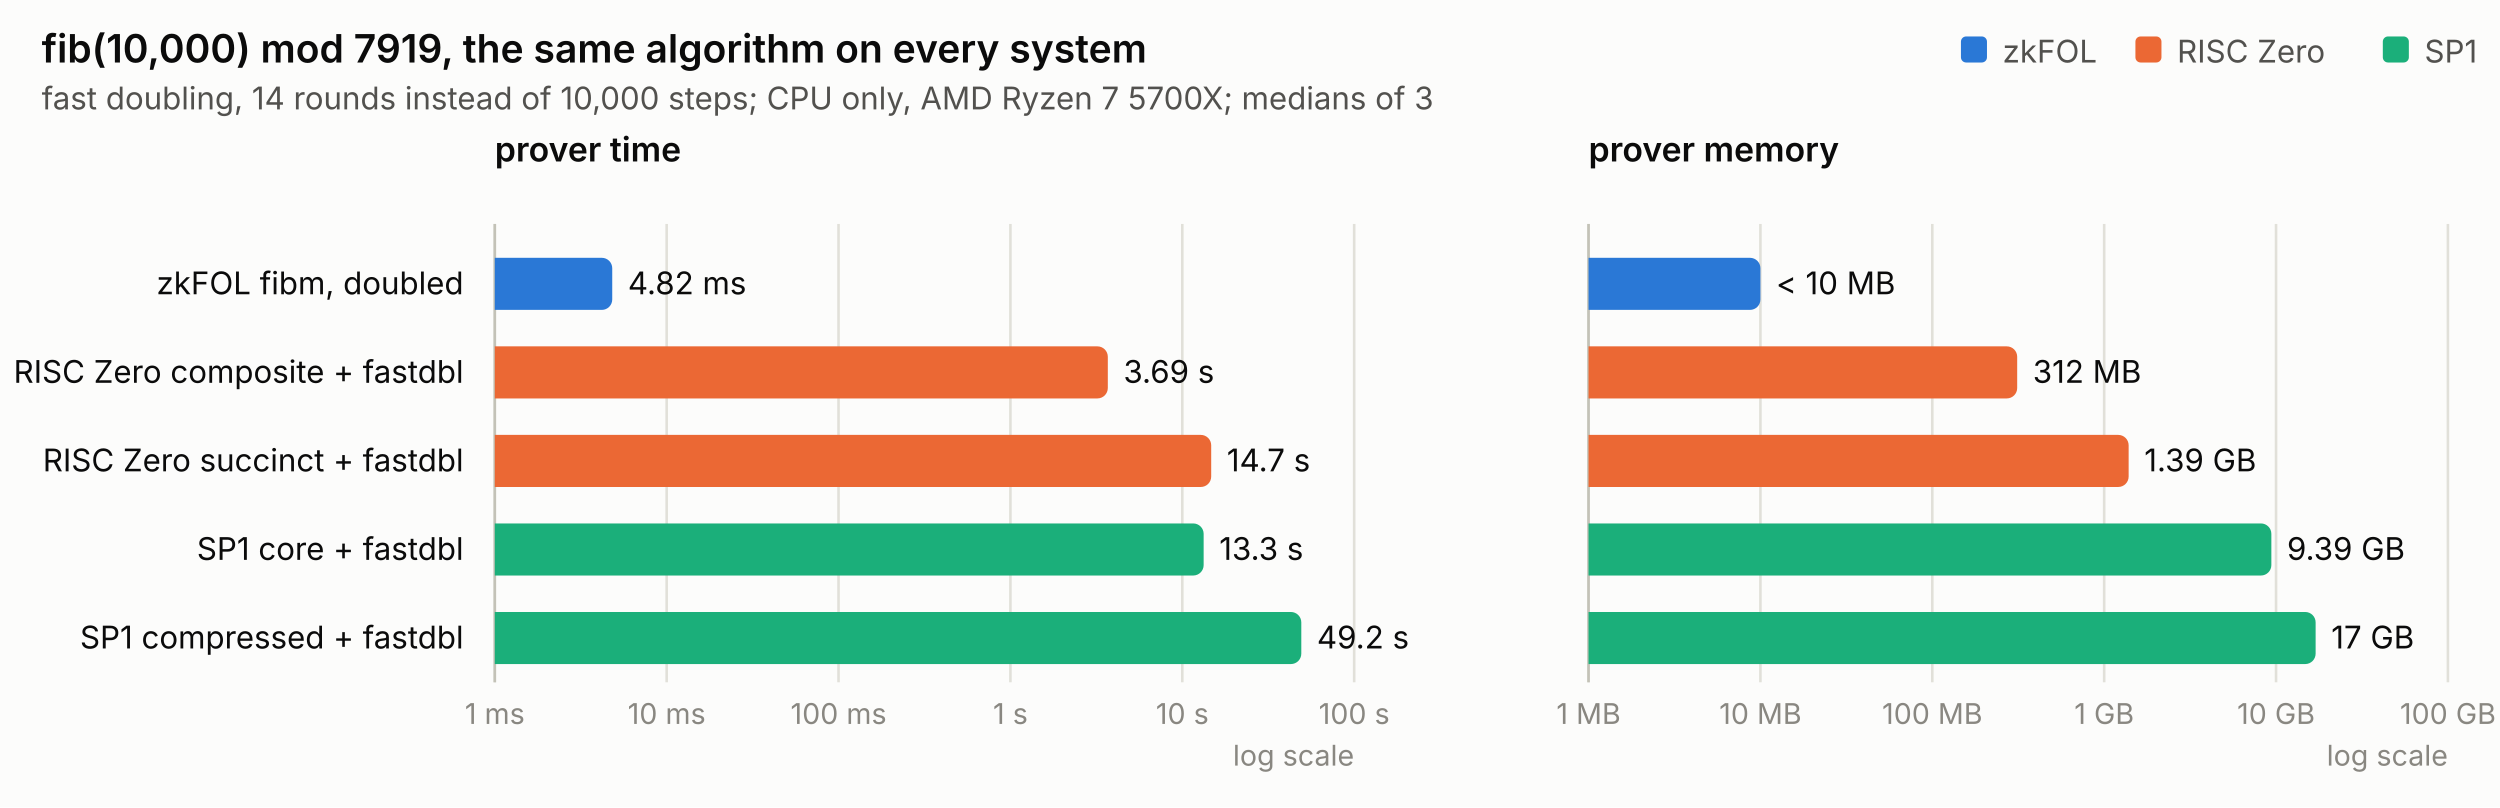
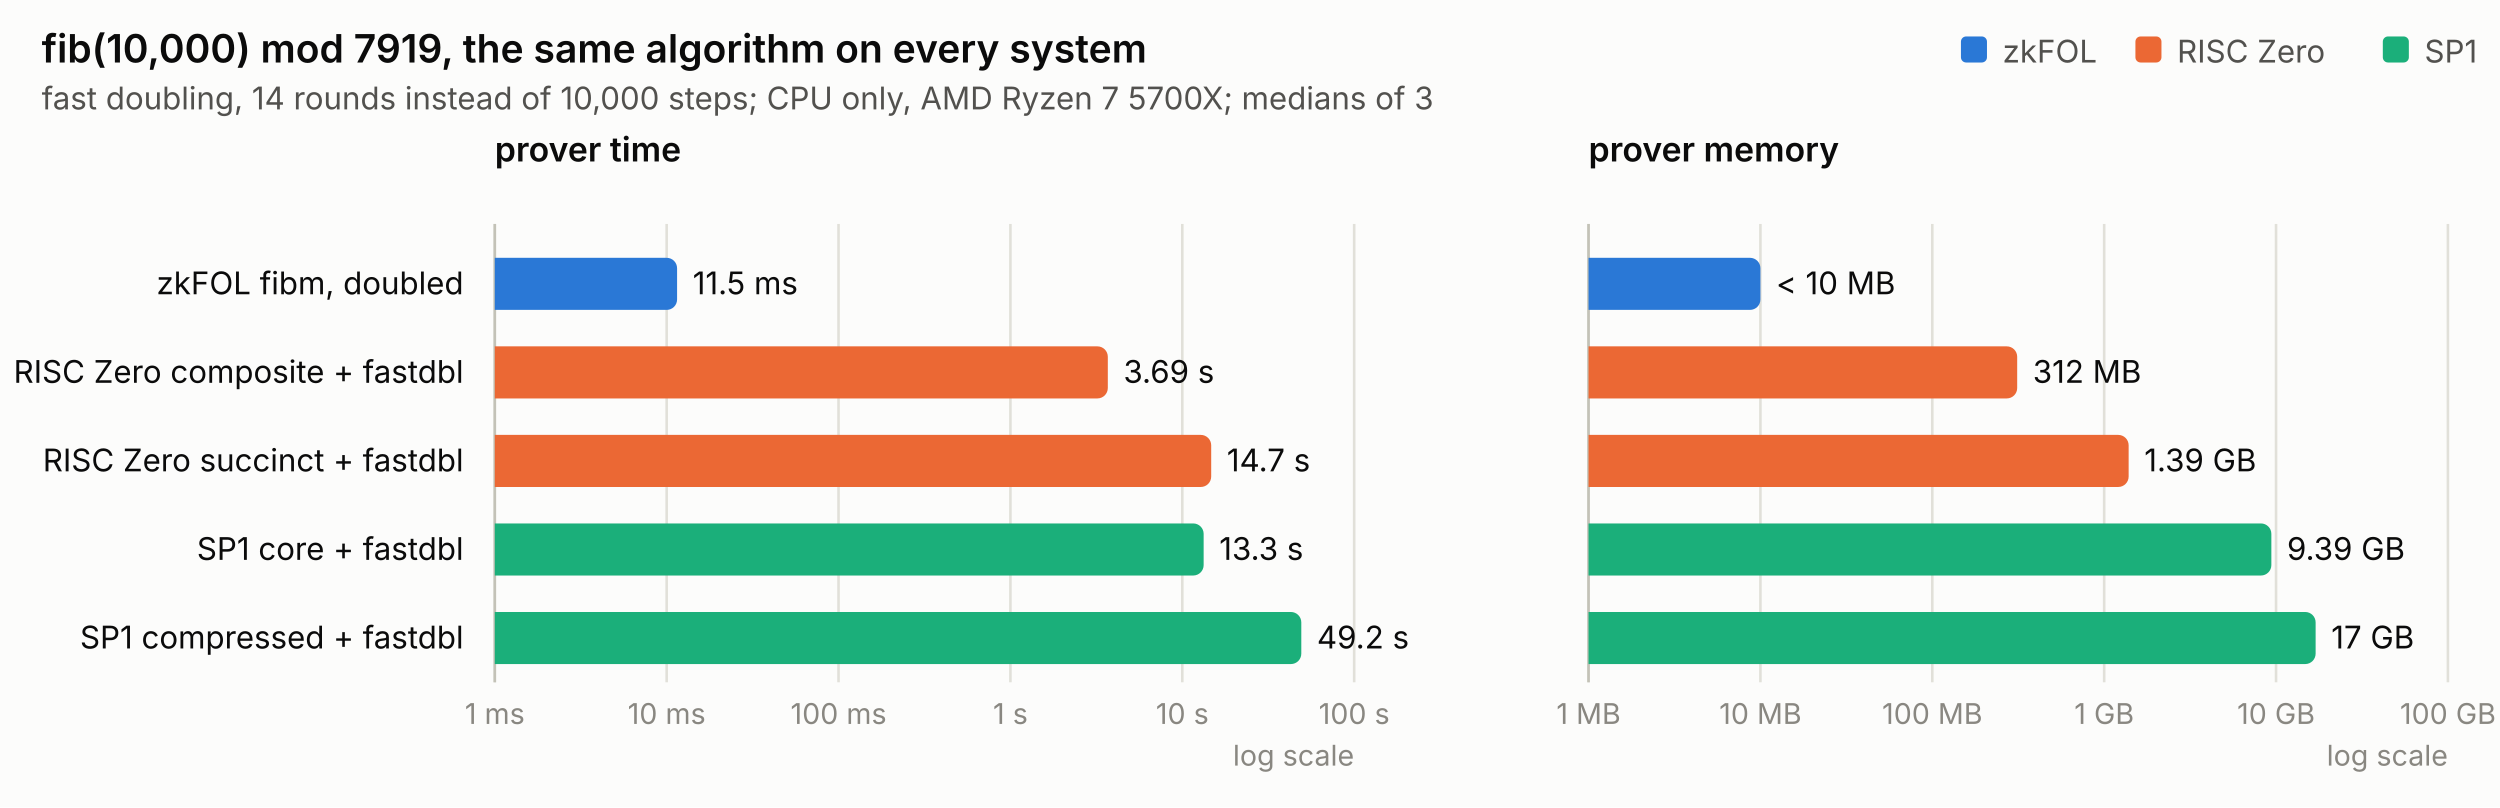
<svg xmlns="http://www.w3.org/2000/svg" width="960" height="310" viewBox="0 0 960 310" font-family="system-ui, -apple-system, 'Segoe UI', sans-serif">
  <rect width="960" height="310" fill="#fcfcfb" />
  <text x="16" y="24" font-size="15" font-weight="600" fill="#0b0b0b">fib(10,000) mod 7919, the same algorithm on every system</text>
  <text x="16" y="42" font-size="12" fill="#52514e">fast doubling, 14 rounds instead of 10,000 steps; CPU only, AMD Ryzen 7 5700X; medians of 3</text>
  <text x="931" y="24" font-size="12" fill="#52514e">SP1</text>
  <rect x="915" y="14" width="10" height="10" rx="2" fill="#1baf7a" />
  <text x="836" y="24" font-size="12" fill="#52514e">RISC Zero</text>
  <rect x="820" y="14" width="10" height="10" rx="2" fill="#eb6834" />
  <text x="769" y="24" font-size="12" fill="#52514e">zkFOL</text>
  <rect x="753" y="14" width="10" height="10" rx="2" fill="#2a78d6" />
  <text x="178" y="113.0" font-size="12" text-anchor="end" fill="#0b0b0b">zkFOL fibm, doubled</text>
  <text x="178" y="147.0" font-size="12" text-anchor="end" fill="#0b0b0b">RISC Zero composite + fastdbl</text>
  <text x="178" y="181.0" font-size="12" text-anchor="end" fill="#0b0b0b">RISC Zero succinct + fastdbl</text>
  <text x="178" y="215.0" font-size="12" text-anchor="end" fill="#0b0b0b">SP1 core + fastdbl</text>
  <text x="178" y="249.0" font-size="12" text-anchor="end" fill="#0b0b0b">SP1 compressed + fastdbl</text>
  <text x="190" y="62" font-size="13" font-weight="600" fill="#0b0b0b">prover time</text>
  <line x1="190.0" y1="86" x2="190.0" y2="262" stroke="#e1e0d9" stroke-width="1" />
  <text x="190.0" y="278" font-size="11" text-anchor="middle" fill="#898781">1 ms</text>
  <line x1="256.0" y1="86" x2="256.0" y2="262" stroke="#e1e0d9" stroke-width="1" />
  <text x="256.0" y="278" font-size="11" text-anchor="middle" fill="#898781">10 ms</text>
  <line x1="322.0" y1="86" x2="322.0" y2="262" stroke="#e1e0d9" stroke-width="1" />
  <text x="322.0" y="278" font-size="11" text-anchor="middle" fill="#898781">100 ms</text>
  <line x1="388.0" y1="86" x2="388.0" y2="262" stroke="#e1e0d9" stroke-width="1" />
  <text x="388.0" y="278" font-size="11" text-anchor="middle" fill="#898781">1 s</text>
  <line x1="454.0" y1="86" x2="454.0" y2="262" stroke="#e1e0d9" stroke-width="1" />
  <text x="454.0" y="278" font-size="11" text-anchor="middle" fill="#898781">10 s</text>
  <line x1="520.0" y1="86" x2="520.0" y2="262" stroke="#e1e0d9" stroke-width="1" />
  <text x="520.0" y="278" font-size="11" text-anchor="middle" fill="#898781">100 s</text>
  <line x1="190" y1="86" x2="190" y2="262" stroke="#c3c2b7" stroke-width="1" />
-   <path d="M190,99.0 h41.1 a4,4 0 0 1 4,4 v12 a4,4 0 0 1 -4,4 h-41.1 z" fill="#2a78d6" />
-   <text x="241.1" y="113.0" font-size="12" fill="#0b0b0b">4.82 ms</text>
+   <path d="M190,99.0 h66.0 a4,4 0 0 1 4,4 v12 a4,4 0 0 1 -4,4 h-66.0 z" fill="#2a78d6" />
+   <text x="266.0" y="113.0" font-size="12" fill="#0b0b0b">11.5 ms</text>
  <path d="M190,133.0 h231.4 a4,4 0 0 1 4,4 v12 a4,4 0 0 1 -4,4 h-231.4 z" fill="#eb6834" />
  <text x="431.4" y="147.0" font-size="12" fill="#0b0b0b">3.69 s</text>
  <path d="M190,167.0 h271.1 a4,4 0 0 1 4,4 v12 a4,4 0 0 1 -4,4 h-271.1 z" fill="#eb6834" />
  <text x="471.1" y="181.0" font-size="12" fill="#0b0b0b">14.7 s</text>
  <path d="M190,201.0 h268.2 a4,4 0 0 1 4,4 v12 a4,4 0 0 1 -4,4 h-268.2 z" fill="#1baf7a" />
  <text x="468.2" y="215.0" font-size="12" fill="#0b0b0b">13.3 s</text>
  <path d="M190,235.0 h305.7 a4,4 0 0 1 4,4 v12 a4,4 0 0 1 -4,4 h-305.7 z" fill="#1baf7a" />
  <text x="505.7" y="249.0" font-size="12" fill="#0b0b0b">49.2 s</text>
  <text x="520" y="294" font-size="11" text-anchor="end" fill="#898781">log scale</text>
  <text x="610" y="62" font-size="13" font-weight="600" fill="#0b0b0b">prover memory</text>
  <line x1="610.0" y1="86" x2="610.0" y2="262" stroke="#e1e0d9" stroke-width="1" />
  <text x="610.0" y="278" font-size="11" text-anchor="middle" fill="#898781">1 MB</text>
  <line x1="676.0" y1="86" x2="676.0" y2="262" stroke="#e1e0d9" stroke-width="1" />
  <text x="676.0" y="278" font-size="11" text-anchor="middle" fill="#898781">10 MB</text>
  <line x1="742.0" y1="86" x2="742.0" y2="262" stroke="#e1e0d9" stroke-width="1" />
  <text x="742.0" y="278" font-size="11" text-anchor="middle" fill="#898781">100 MB</text>
  <line x1="808.0" y1="86" x2="808.0" y2="262" stroke="#e1e0d9" stroke-width="1" />
  <text x="808.0" y="278" font-size="11" text-anchor="middle" fill="#898781">1 GB</text>
  <line x1="874.0" y1="86" x2="874.0" y2="262" stroke="#e1e0d9" stroke-width="1" />
  <text x="874.0" y="278" font-size="11" text-anchor="middle" fill="#898781">10 GB</text>
  <line x1="940.0" y1="86" x2="940.0" y2="262" stroke="#e1e0d9" stroke-width="1" />
  <text x="940.0" y="278" font-size="11" text-anchor="middle" fill="#898781">100 GB</text>
  <line x1="610" y1="86" x2="610" y2="262" stroke="#c3c2b7" stroke-width="1" />
  <path d="M610,99.0 h62.0 a4,4 0 0 1 4,4 v12 a4,4 0 0 1 -4,4 h-62.0 z" fill="#2a78d6" />
  <text x="682.0" y="113.0" font-size="12" fill="#0b0b0b">&lt; 10 MB</text>
  <path d="M610,133.0 h160.6 a4,4 0 0 1 4,4 v12 a4,4 0 0 1 -4,4 h-160.6 z" fill="#eb6834" />
  <text x="780.6" y="147.0" font-size="12" fill="#0b0b0b">312 MB</text>
  <path d="M610,167.0 h203.4 a4,4 0 0 1 4,4 v12 a4,4 0 0 1 -4,4 h-203.4 z" fill="#eb6834" />
  <text x="823.4" y="181.0" font-size="12" fill="#0b0b0b">1.39 GB</text>
  <path d="M610,201.0 h258.2 a4,4 0 0 1 4,4 v12 a4,4 0 0 1 -4,4 h-258.2 z" fill="#1baf7a" />
  <text x="878.2" y="215.0" font-size="12" fill="#0b0b0b">9.39 GB</text>
  <path d="M610,235.0 h275.2 a4,4 0 0 1 4,4 v12 a4,4 0 0 1 -4,4 h-275.2 z" fill="#1baf7a" />
  <text x="895.2" y="249.0" font-size="12" fill="#0b0b0b">17 GB</text>
  <text x="940" y="294" font-size="11" text-anchor="end" fill="#898781">log scale</text>
</svg>
